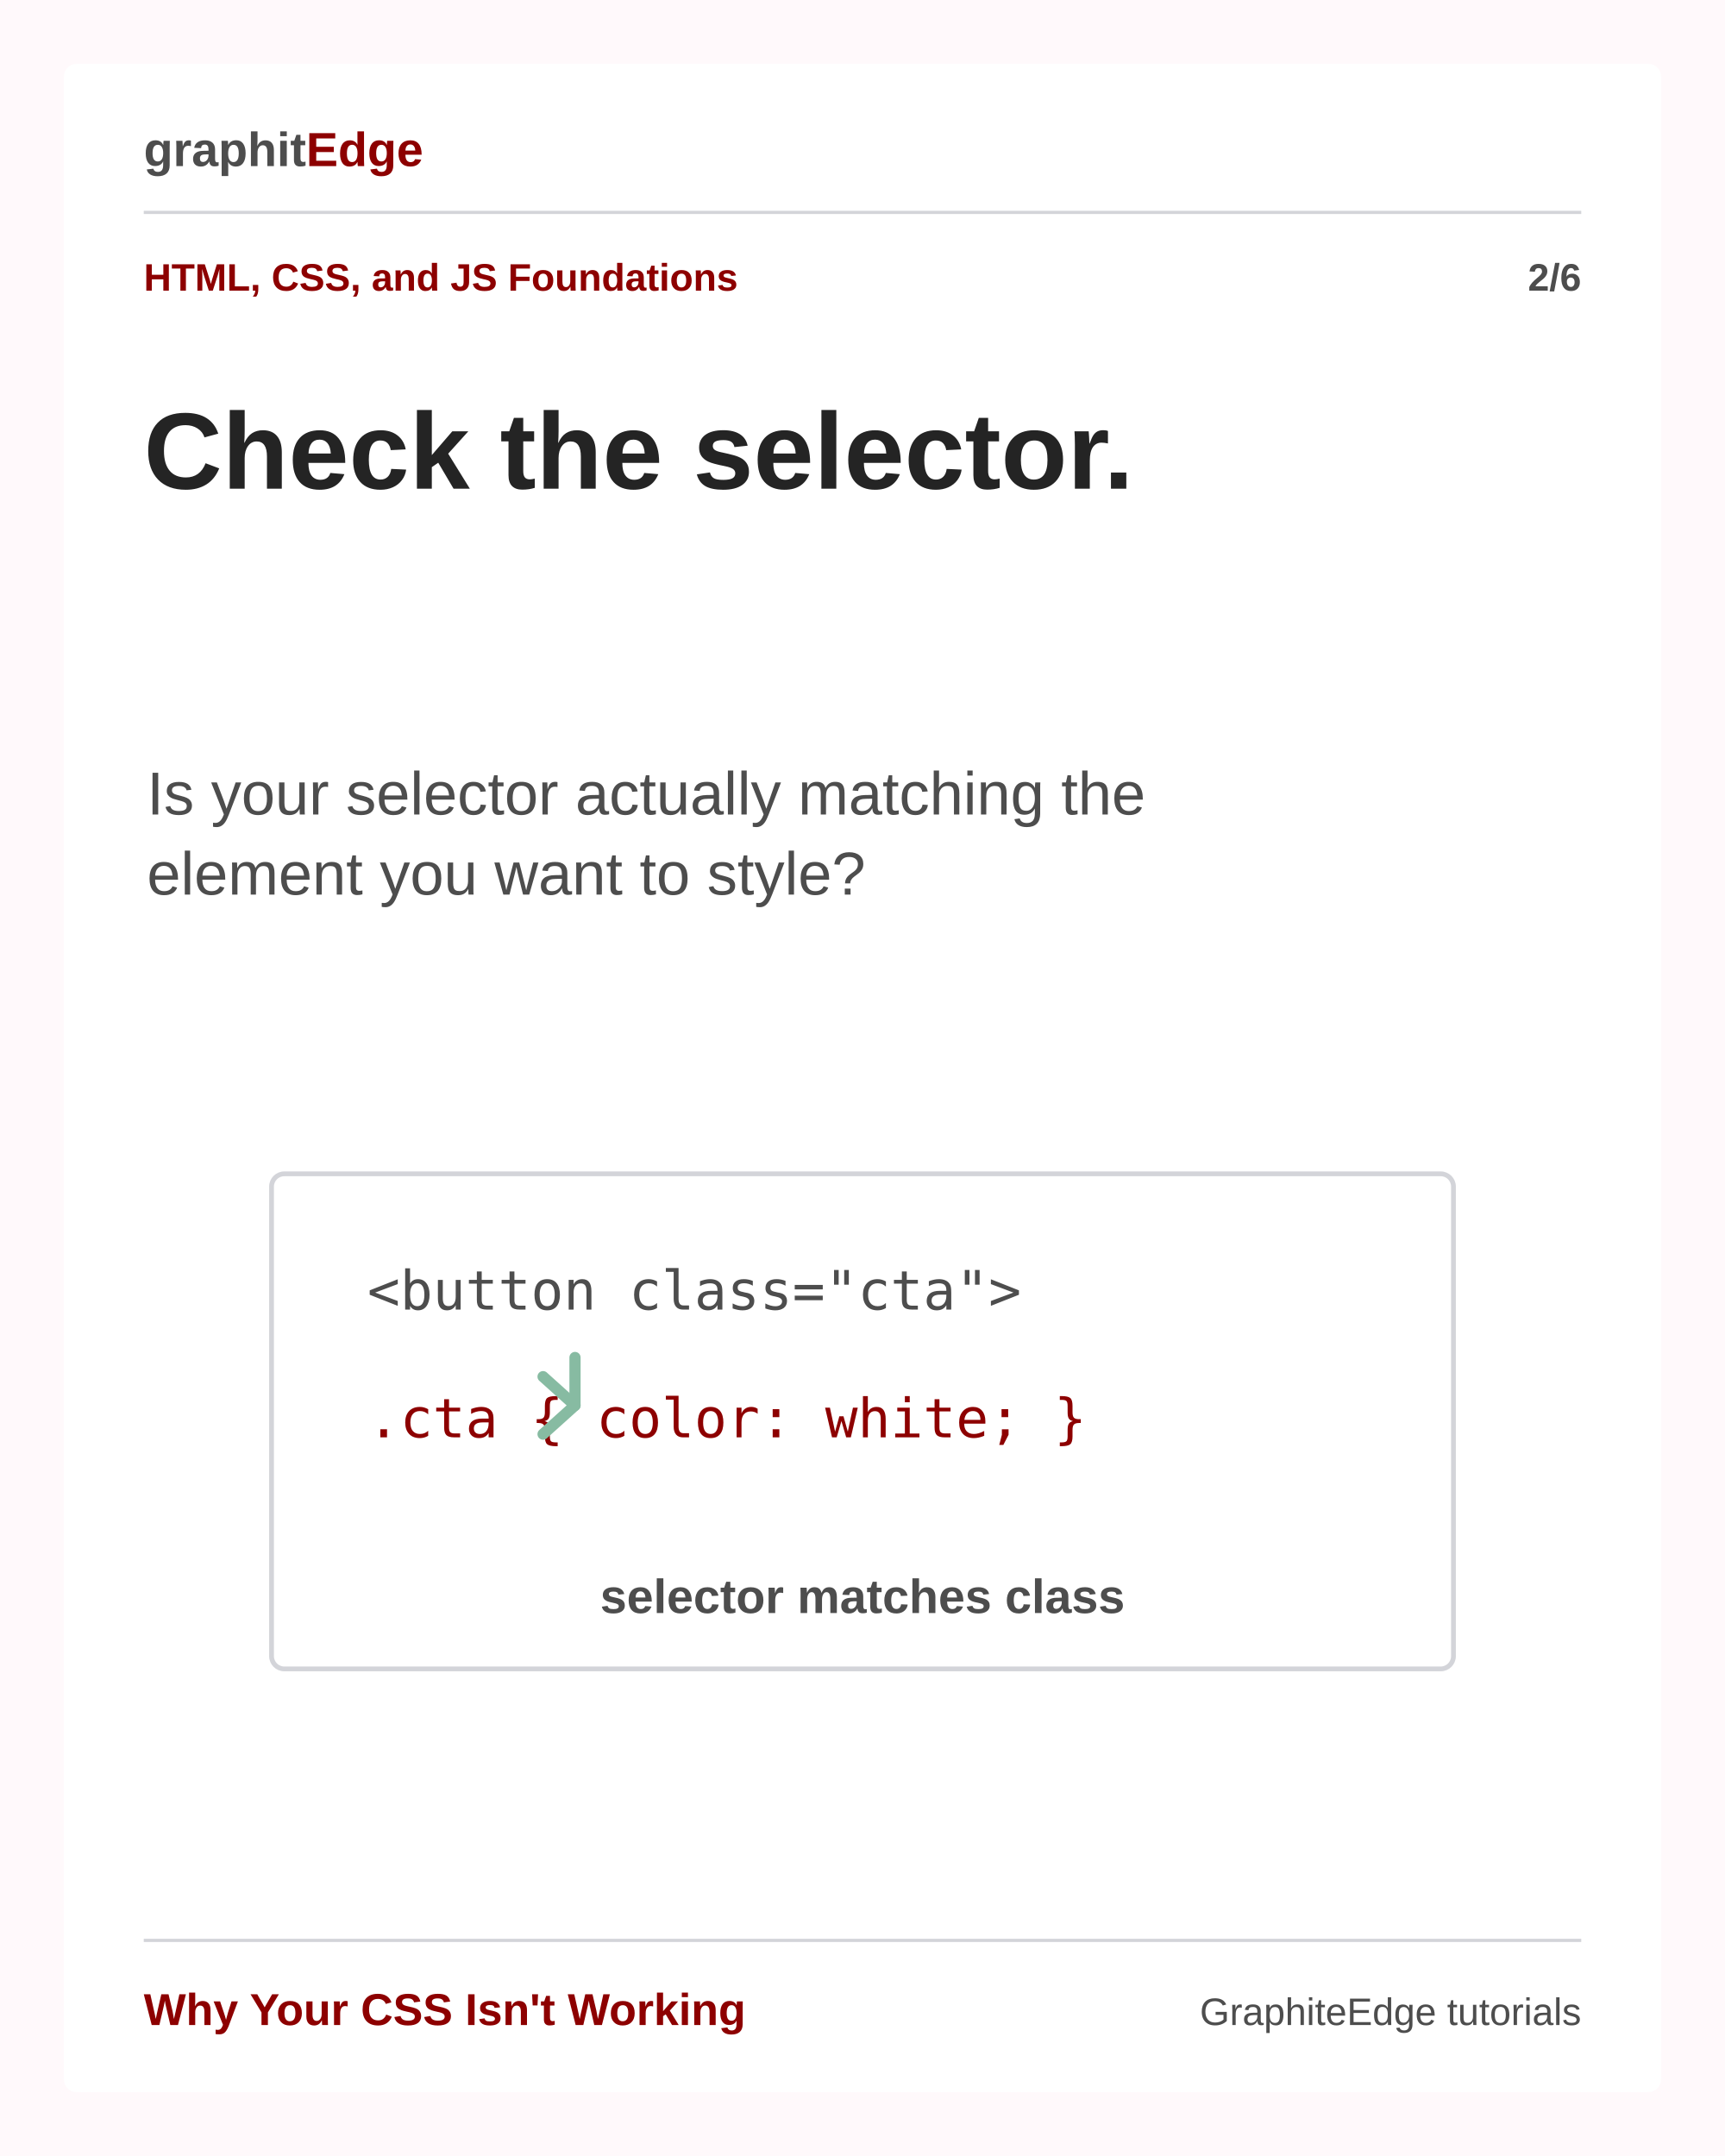
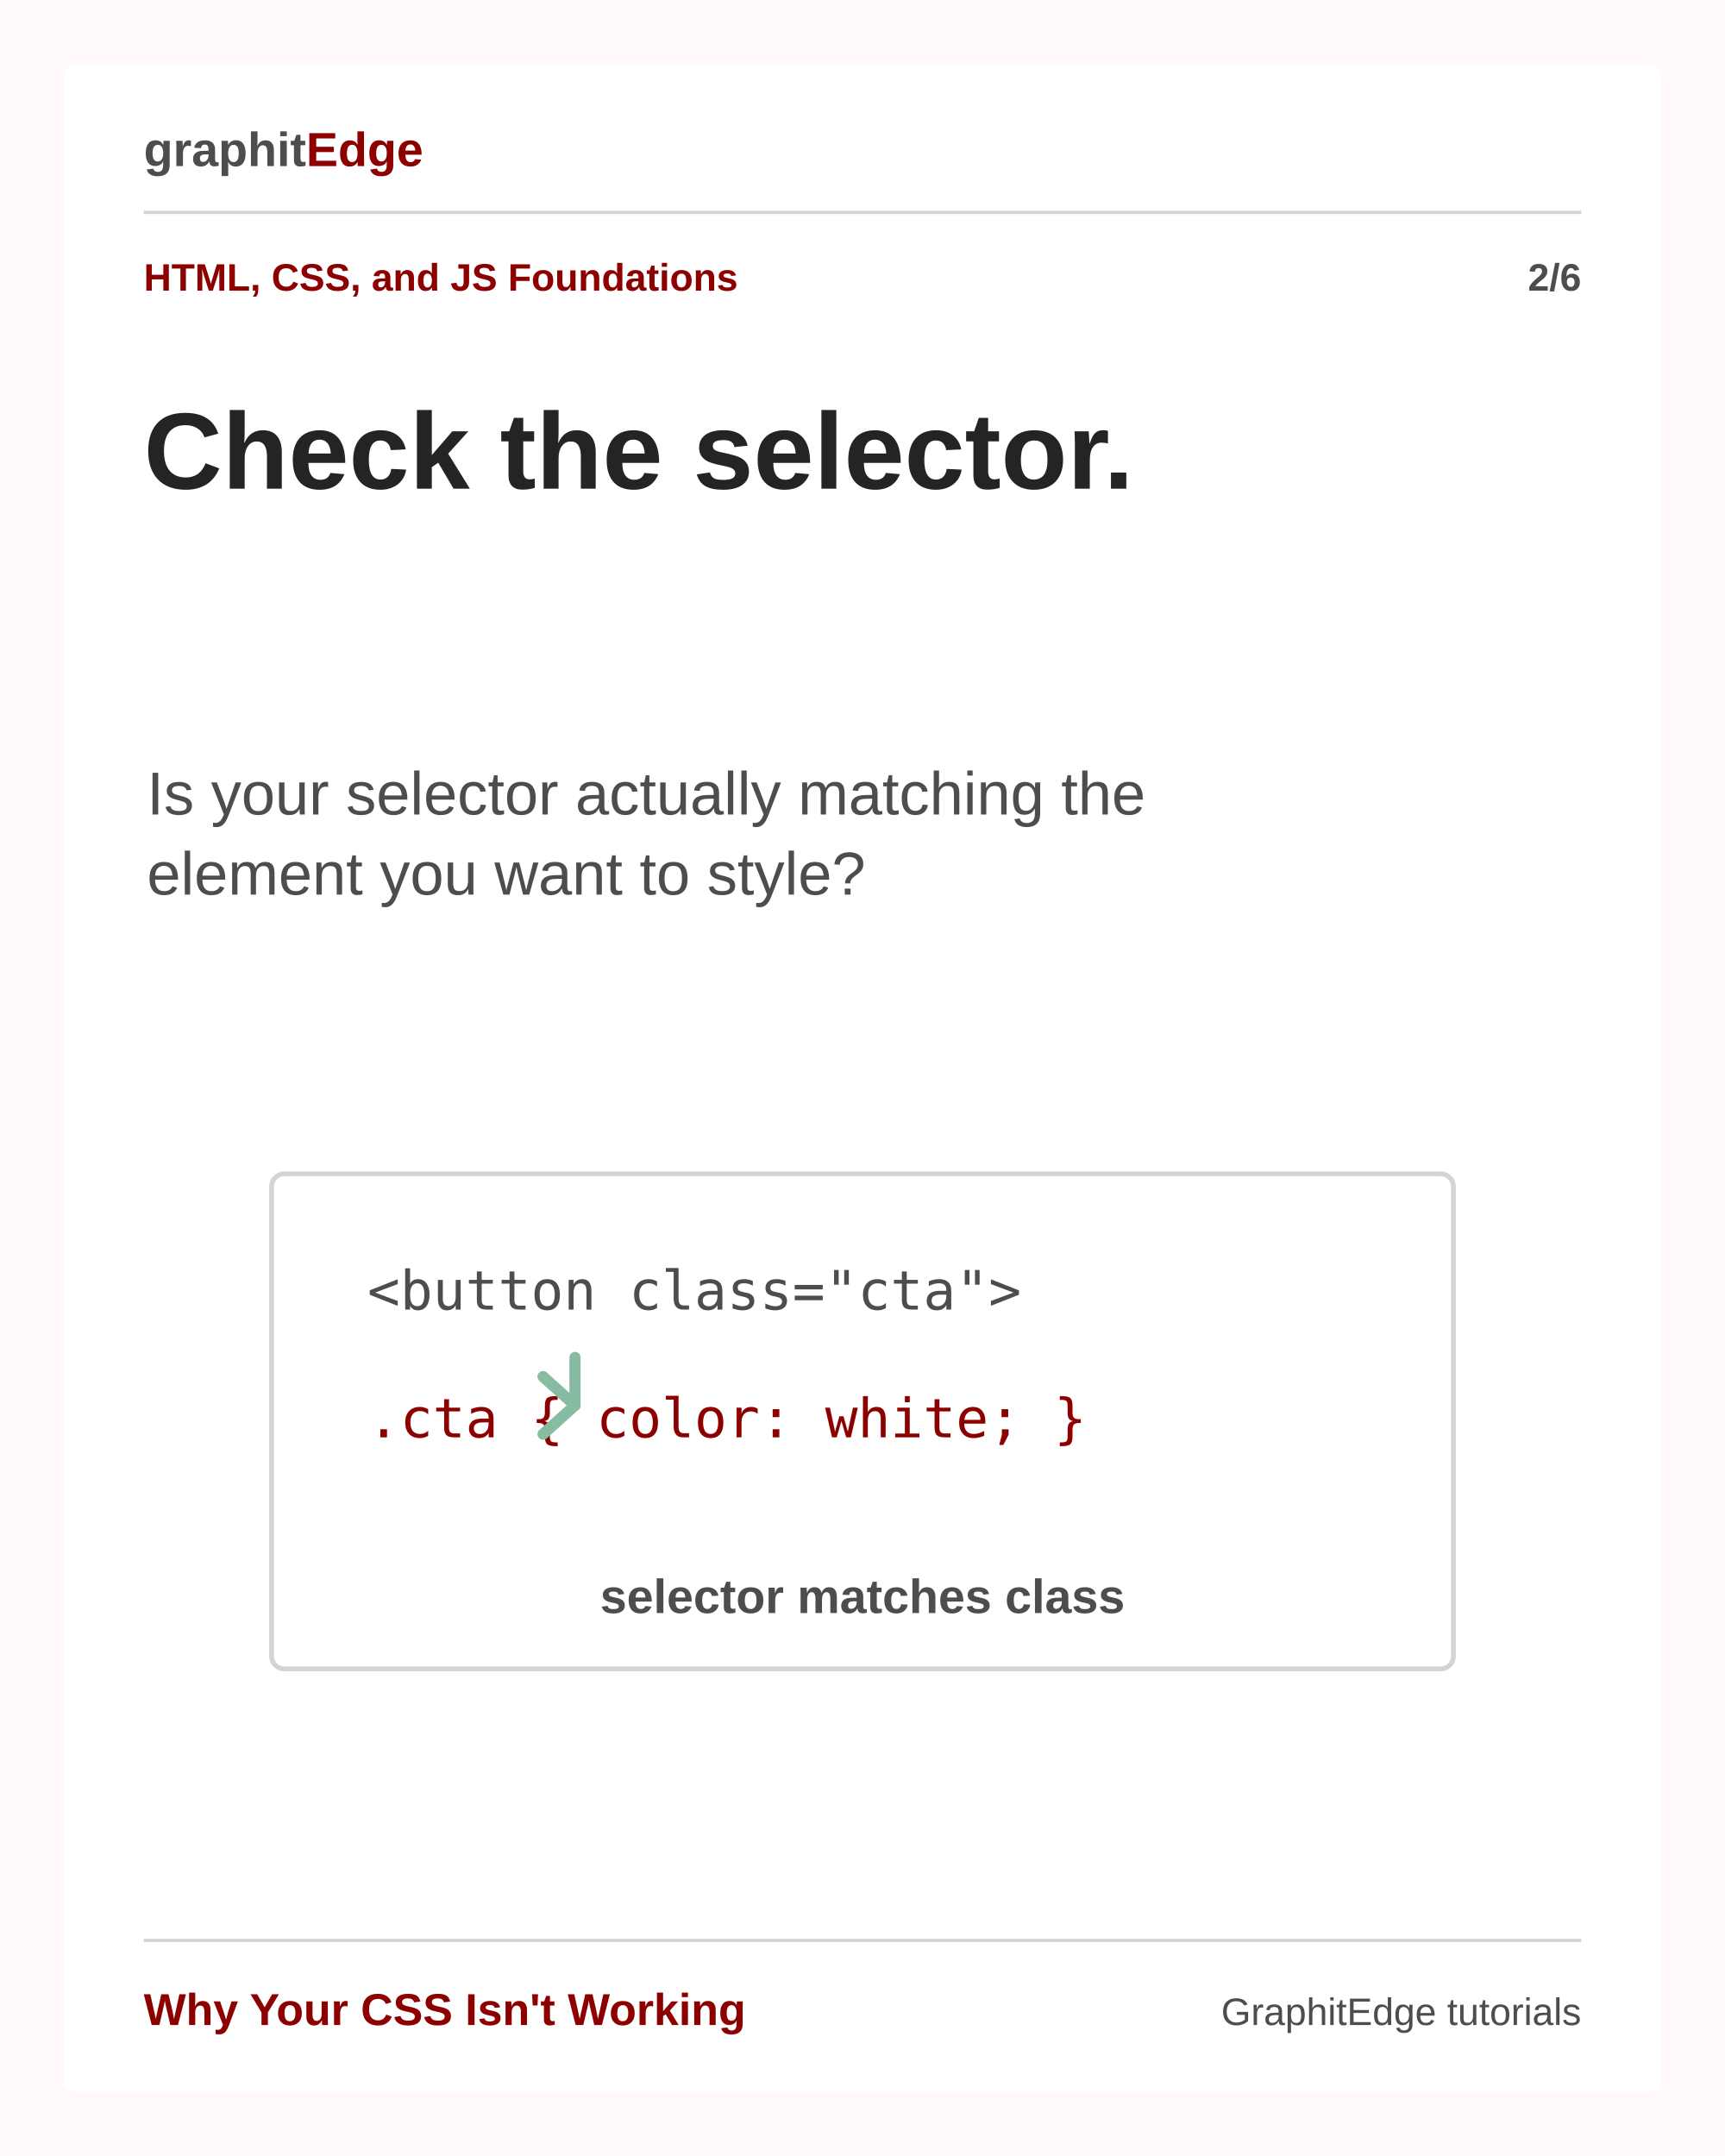
<svg xmlns="http://www.w3.org/2000/svg" width="1080" height="1350" viewBox="0 0 1080 1350" version="1.1" role="img" aria-labelledby="title desc">
  <rect width="1080" height="1350" fill="#fff9fb" />
  <rect x="40" y="40" width="1000" height="1270" rx="8" fill="#ffffff" />
  <g id="brand-header">
    <text x="90" y="104" font-family="PT Sans, Arial, sans-serif" font-size="30" font-weight="700" letter-spacing="0" fill="#4d4d4d">graphit<tspan fill="#8d0000">Edge</tspan>
    </text>
    <rect x="90" y="132" width="900" height="2" fill="#d3d4d9" />
    <text x="90" y="182" font-family="PT Sans, Arial, sans-serif" font-size="24" font-weight="700" letter-spacing="0" fill="#8d0000">HTML, CSS, and JS Foundations</text>
    <text x="990" y="182" text-anchor="end" font-family="PT Sans, Arial, sans-serif" font-size="24" font-weight="700" letter-spacing="0" fill="#4d4d4d">2/6</text>
  </g>
  <g id="message">
    <text x="90" y="306" text-anchor="start" font-family="Raleway, Arial, sans-serif" font-size="68" font-weight="700" letter-spacing="0" fill="#242424">Check the selector.</text>
    <text x="92" y="510" text-anchor="start" font-family="PT Sans, Arial, sans-serif" font-size="38" font-weight="400" letter-spacing="0" fill="#4d4d4d">Is your selector actually matching the</text>
    <text x="92" y="560.16" text-anchor="start" font-family="PT Sans, Arial, sans-serif" font-size="38" font-weight="400" letter-spacing="0" fill="#4d4d4d">element you want to style?</text>
  </g>
  <g id="visual">
    <rect x="170" y="735" width="740" height="310" rx="8" fill="#ffffff" stroke="#d3d4d9" stroke-width="3" />
    <text x="230" y="820" font-family="IBM Plex Mono, monospace" font-size="34" fill="#4d4d4d">&lt;button class="cta"&gt;</text>
    <text x="230" y="900" font-family="IBM Plex Mono, monospace" font-size="34" fill="#8d0000">.cta { color: white; }</text>
    <path d="M 360 850 L 360 880" stroke="#87bba2" stroke-width="7" stroke-linecap="round" />
    <path d="M 340 862 L 360 880 L 340 898" fill="none" stroke="#87bba2" stroke-width="7" stroke-linecap="round" stroke-linejoin="round" />
    <text x="540" y="1010" text-anchor="middle" font-family="PT Sans, Arial, sans-serif" font-size="30" font-weight="700" letter-spacing="0" fill="#4d4d4d">selector matches class</text>
  </g>
  <g id="footer">
    <rect x="90" y="1214" width="900" height="2" fill="#d3d4d9" />
    <text x="90" y="1268" font-family="PT Sans, Arial, sans-serif" font-size="28" font-weight="700" letter-spacing="0" fill="#8d0000">Why Your CSS Isn't Working</text>
-     <text x="990" y="1268" text-anchor="end" font-family="PT Sans, Arial, sans-serif" font-size="24" font-weight="400" letter-spacing="0" fill="#4d4d4d">GraphiteEdge tutorials</text>
+     <text x="990" y="1268" text-anchor="end" font-family="PT Sans, Arial, sans-serif" font-size="24" font-weight="400" letter-spacing="0" fill="#4d4d4d">GraphitEdge tutorials</text>
  </g>
</svg>
